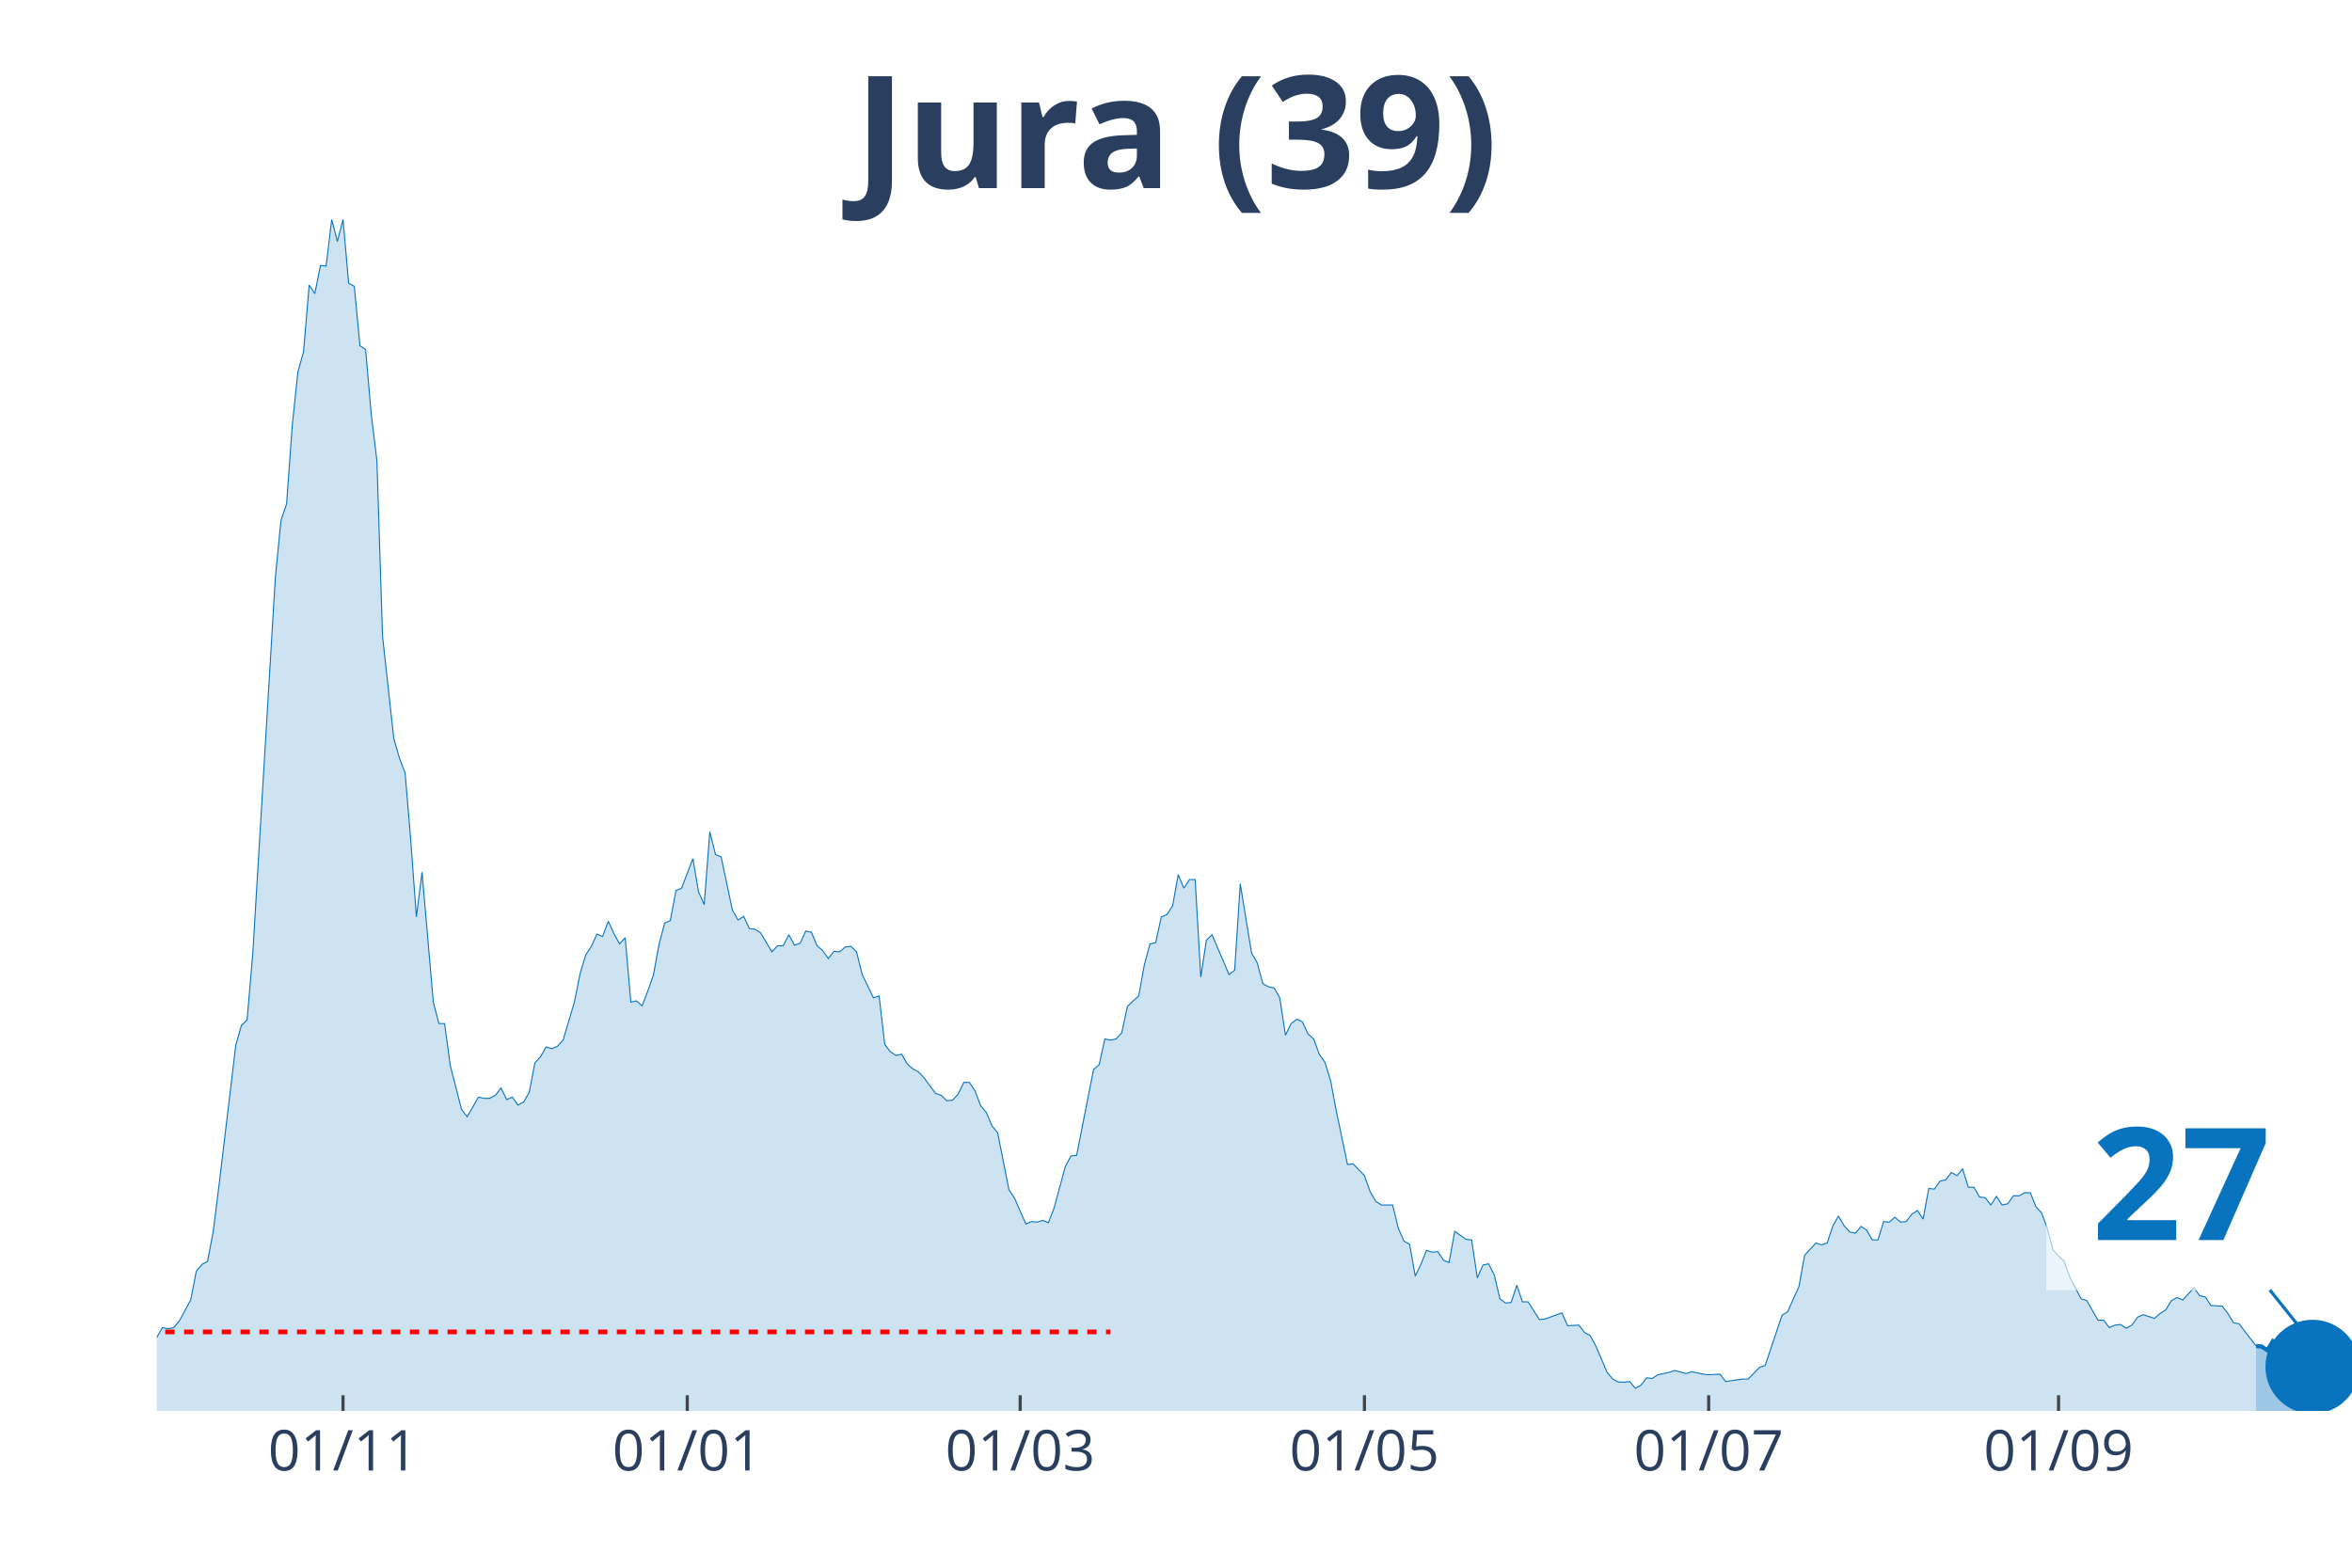
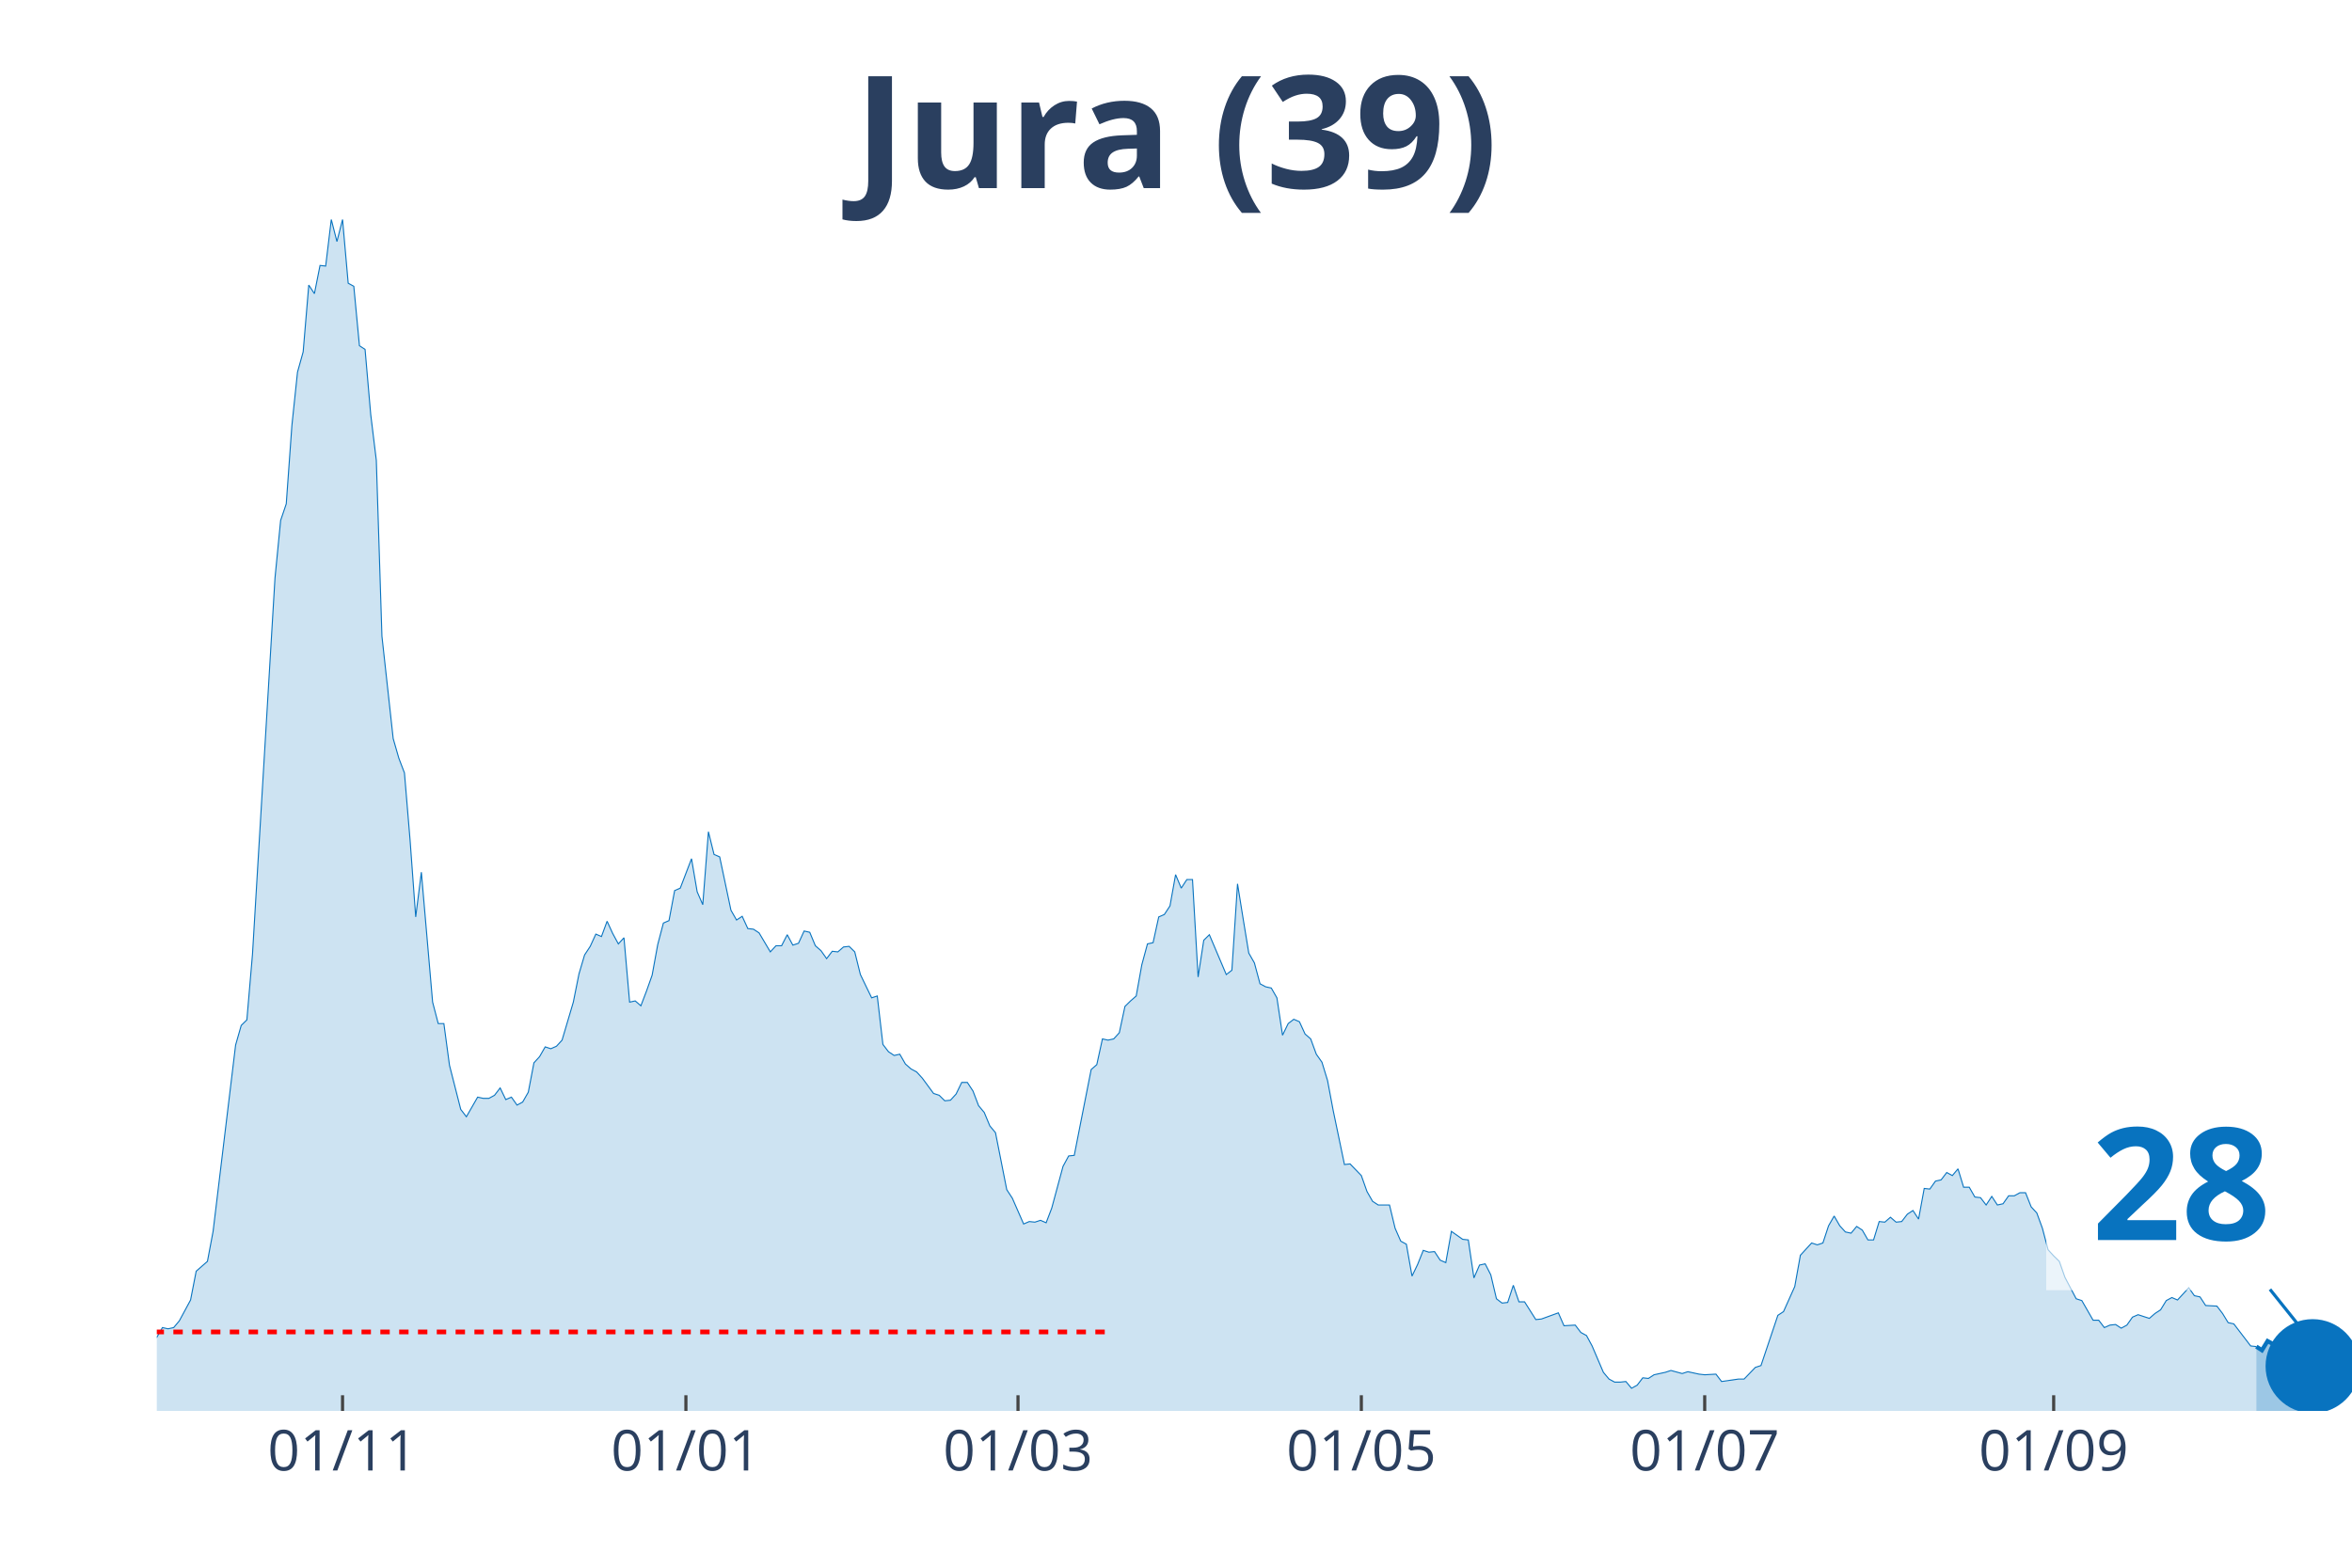
<svg xmlns="http://www.w3.org/2000/svg" class="main-svg" width="1125" height="750" style="" viewBox="0 0 750 500">
  <rect x="0" y="0" width="750" height="500" style="fill: rgb(0, 0, 0); fill-opacity: 0;" />
-   <defs id="defs-237346">
+   <defs id="defs-5f437c">
    <g class="clips">
-       <clipPath id="clip237346xyplot" class="plotclip">
+       <clipPath id="clip5f437cxyplot" class="plotclip">
        <rect width="700" height="380" />
      </clipPath>
-       <clipPath class="axesclip" id="clip237346x">
+       <clipPath class="axesclip" id="clip5f437cx">
        <rect x="50" y="0" width="700" height="500" />
      </clipPath>
-       <clipPath class="axesclip" id="clip237346y">
+       <clipPath class="axesclip" id="clip5f437cy">
        <rect x="0" y="70" width="750" height="380" />
      </clipPath>
-       <clipPath class="axesclip" id="clip237346xy">
+       <clipPath class="axesclip" id="clip5f437cxy">
        <rect x="50" y="70" width="700" height="380" />
      </clipPath>
    </g>
    <g class="gradients" />
  </defs>
  <g class="bglayer">
    <rect class="bg" x="50" y="70" width="700" height="380" style="fill: rgb(0, 0, 0); fill-opacity: 0; stroke-width: 0;" />
  </g>
  <g class="layer-below">
    <g class="imagelayer" />
    <g class="shapelayer" />
  </g>
  <g class="cartesianlayer">
    <g class="subplot xy">
      <g class="layer-subplot">
        <g class="shapelayer" />
        <g class="imagelayer" />
      </g>
      <g class="gridlayer">
        <g class="x">
-           <path class="xgrid crisp" transform="translate(109.38,0)" d="M0,70v380" style="stroke: rgb(255, 255, 255); stroke-opacity: 1; stroke-width: 1px;" />
-           <path class="xgrid crisp" transform="translate(219.15,0)" d="M0,70v380" style="stroke: rgb(255, 255, 255); stroke-opacity: 1; stroke-width: 1px;" />
-           <path class="xgrid crisp" transform="translate(325.32,0)" d="M0,70v380" style="stroke: rgb(255, 255, 255); stroke-opacity: 1; stroke-width: 1px;" />
-           <path class="xgrid crisp" transform="translate(435.09,0)" d="M0,70v380" style="stroke: rgb(255, 255, 255); stroke-opacity: 1; stroke-width: 1px;" />
-           <path class="xgrid crisp" transform="translate(544.86,0)" d="M0,70v380" style="stroke: rgb(255, 255, 255); stroke-opacity: 1; stroke-width: 1px;" />
-           <path class="xgrid crisp" transform="translate(656.43,0)" d="M0,70v380" style="stroke: rgb(255, 255, 255); stroke-opacity: 1; stroke-width: 1px;" />
+           <path class="xgrid crisp" transform="translate(109.23,0)" d="M0,70v380" style="stroke: rgb(255, 255, 255); stroke-opacity: 1; stroke-width: 1px;" />
+           <path class="xgrid crisp" transform="translate(218.72,0)" d="M0,70v380" style="stroke: rgb(255, 255, 255); stroke-opacity: 1; stroke-width: 1px;" />
+           <path class="xgrid crisp" transform="translate(324.62,0)" d="M0,70v380" style="stroke: rgb(255, 255, 255); stroke-opacity: 1; stroke-width: 1px;" />
+           <path class="xgrid crisp" transform="translate(434.1,0)" d="M0,70v380" style="stroke: rgb(255, 255, 255); stroke-opacity: 1; stroke-width: 1px;" />
+           <path class="xgrid crisp" transform="translate(543.59,0)" d="M0,70v380" style="stroke: rgb(255, 255, 255); stroke-opacity: 1; stroke-width: 1px;" />
+           <path class="xgrid crisp" transform="translate(654.87,0)" d="M0,70v380" style="stroke: rgb(255, 255, 255); stroke-opacity: 1; stroke-width: 1px;" />
        </g>
        <g class="y" />
      </g>
      <g class="zerolinelayer" />
      <path class="xlines-below" />
      <path class="ylines-below" />
      <g class="overlines-below" />
      <g class="xaxislayer-below" />
      <g class="yaxislayer-below" />
      <g class="overaxes-below" />
-       <g class="plot" transform="translate(50, 70)" clip-path="url('#clip237346xyplot')">
+       <g class="plot" transform="translate(50, 70)" clip-path="url('#clip5f437cxyplot')">
        <g class="scatterlayer mlayer">
-           <g class="trace scatter trace27c40d" style="stroke-miterlimit: 2;">
+           <g class="trace scatter trace66c49c" style="stroke-miterlimit: 2;">
            <g class="fills">
              <g>
-                 <path class="js-fill" d="M669.41,380L-244.73,380L-244.73,378.44L-228.53,378.05L-226.74,379.41L-149.36,377.85L-147.56,378.05L-140.36,378.05L-138.56,377.85L-124.16,376.09L-122.37,376.68L-113.37,378.63L-111.57,378.63L-102.57,378.83L-100.77,377.65L-88.17,376.48L-86.38,376.87L-70.18,373.35L-68.38,373.74L-59.38,370.81L-57.58,370.81L-55.78,368.27L-53.98,368.27L-52.19,369.05L-50.39,368.08L-43.19,368.27L-41.39,367.69L-39.59,367.1L-37.79,367.88L-34.19,365.34L-32.39,363.78L-30.59,364.95L-28.79,363.38L-26.99,361.82L-25.19,361.63L-21.59,364.95L-19.79,363.38L-17.99,360.26L-16.2,359.87L-12.6,356.93L-10.8,355.37L-9,355.17L-7.2,355.96L-1.8,358.5L0,356.54L1.8,353.42L3.6,353.81L5.4,353.42L7.2,351.27L10.8,344.62L12.6,335.43L14.4,333.28L16.2,332.3L17.99,322.73L19.79,308.46L25.19,263.3L26.99,257.05L28.79,255.29L30.59,234.37L37.79,114.35L39.59,95.98L41.39,90.7L43.19,65.68L44.99,48.67L46.79,42.22L48.59,20.92L50.39,23.65L52.19,14.66L53.98,14.86L55.78,0L57.58,7.04L59.38,0L61.18,20.33L62.98,21.31L64.78,40.27L66.58,41.44L68.38,62.16L70.18,76.82L71.98,132.92L75.58,165.57L77.38,171.82L79.18,176.51L80.98,198.01L82.78,222.45L84.58,208.18L88.17,249.62L89.97,256.46L91.77,256.46L93.57,269.75L97.17,283.83L98.97,286.17L102.57,279.92L104.37,280.31L106.17,280.31L107.97,279.33L109.77,276.99L111.57,280.7L113.37,279.92L115.17,282.46L116.97,281.48L118.77,278.35L120.57,268.97L122.37,267.02L124.16,263.89L125.96,264.48L127.76,263.69L129.56,261.74L133.16,249.62L134.96,240.63L136.76,234.57L138.56,231.83L140.36,227.92L142.16,228.7L143.96,223.82L145.76,227.73L147.56,231.05L149.36,229.09L151.16,249.62L152.96,249.23L154.76,250.79L156.56,246.1L158.35,241.02L160.15,231.24L161.95,224.4L163.75,223.62L165.55,214.04L167.35,213.26L170.95,203.88L172.75,214.43L174.55,218.54L176.35,195.28L178.15,202.51L179.95,203.29L183.55,220.3L185.35,223.43L187.15,222.25L188.95,226.16L190.75,226.36L192.54,227.53L196.14,233.59L197.94,231.64L199.74,231.64L201.54,228.12L203.34,231.44L205.14,230.85L206.94,226.94L208.74,227.34L210.54,231.64L212.34,233.2L214.14,235.74L215.94,233.4L217.74,233.59L219.54,232.03L221.34,231.83L223.14,233.59L224.94,240.82L226.74,244.54L228.53,248.25L230.33,247.66L232.13,263.11L233.93,265.45L235.73,266.63L237.53,266.23L239.33,269.36L241.13,270.93L242.93,271.9L244.73,273.86L248.33,278.74L250.13,279.33L251.93,281.09L253.73,280.9L255.53,278.94L257.33,275.23L259.13,275.23L260.93,277.96L262.72,282.65L264.52,284.8L266.32,289.1L268.12,291.26L271.72,309.43L273.52,312.17L277.12,320.38L278.92,319.6L280.72,319.79L282.52,319.21L284.32,319.99L286.12,315.3L289.72,302.01L291.52,298.68L293.32,298.49L295.12,289.3L298.71,271.12L300.51,269.56L302.31,261.35L304.11,261.74L305.91,261.35L307.71,259.39L309.51,250.99L311.31,249.23L313.11,247.66L314.91,237.7L316.71,231.05L318.51,230.66L320.31,222.45L322.11,221.67L323.91,218.93L325.71,208.96L327.51,213.26L329.31,210.52L331.11,210.52L332.9,241.6L334.7,229.88L336.5,228.12L341.9,240.82L343.7,239.45L345.5,211.89L347.3,223.03L349.1,233.98L350.9,237.11L352.7,243.76L354.5,244.73L356.3,245.12L358.1,248.25L359.9,260.17L361.7,256.46L363.5,255.09L365.3,255.87L367.1,259.78L368.89,261.35L370.69,266.23L372.49,268.78L374.29,274.64L376.09,284.22L379.69,301.42L381.49,301.22L385.09,304.94L386.89,310.02L388.69,313.15L390.49,314.32L394.09,314.32L395.89,321.75L397.69,325.85L399.49,326.83L401.29,337L403.08,333.28L404.88,328.79L406.68,329.37L408.48,329.18L410.28,331.91L412.08,332.7L413.88,322.73L417.48,325.27L419.28,325.46L421.08,337.58L422.88,333.48L424.68,333.09L426.48,336.6L428.28,344.23L430.08,345.6L431.88,345.4L433.68,339.93L435.48,345.21L437.28,345.21L440.87,350.87L442.67,350.68L448.07,348.72L449.87,352.83L453.47,352.63L455.27,354.98L457.07,355.96L458.87,359.28L462.47,367.69L464.27,369.84L466.07,370.81L467.87,370.81L469.67,370.62L471.47,372.77L473.26,371.79L475.06,369.44L476.86,369.64L478.66,368.47L482.26,367.69L484.06,367.1L487.66,368.08L489.46,367.49L493.06,368.27L494.86,368.47L498.46,368.27L500.26,370.62L505.66,369.84L507.46,369.84L511.05,366.12L512.85,365.53L518.25,349.51L520.05,348.33L523.65,340.32L525.45,330.35L529.05,326.44L530.85,327.03L532.65,326.44L534.45,320.97L536.25,317.84L538.05,320.97L539.85,322.92L541.65,323.31L543.44,321.16L545.24,322.34L547.04,325.46L548.84,325.46L550.64,319.6L552.44,319.79L554.24,318.23L556.04,319.79L557.84,319.6L559.64,317.25L561.44,316.08L563.24,318.82L565.04,309.04L566.84,309.24L568.64,306.7L570.44,306.31L572.24,303.96L574.04,304.94L575.84,302.79L577.63,308.65L579.43,308.65L581.23,311.78L583.03,311.98L584.83,314.32L586.63,311.58L588.43,314.32L590.23,313.93L592.03,311.39L593.83,311.39L595.63,310.41L597.43,310.41L599.23,314.91L601.03,316.86L602.83,321.75L604.63,328.59L606.43,330.55L608.23,332.3L610.03,337.39L613.62,344.23L615.42,344.81L619.02,351.07L620.82,351.07L622.62,353.42L624.42,352.63L626.22,352.44L628.02,353.61L629.82,352.63L631.62,350.09L633.42,349.31L635.22,349.9L637.02,350.48L638.82,348.92L640.62,347.75L642.42,344.81L644.22,343.84L646.02,344.62L649.61,340.71L651.41,343.25L653.21,343.64L655.01,346.38L658.61,346.57L660.41,348.92L662.21,351.85L664.01,352.24L669.41,359.28" style="fill: rgb(8, 115, 191); fill-opacity: 0.2; stroke-width: 0;" />
+                 <path class="js-fill" d="M669.49,380L-244.1,380L-244.1,378.44L-227.95,378.05L-226.15,379.41L-150.77,377.65L-148.97,377.85L-136.41,377.46L-134.62,376.68L-114.87,377.46L-113.08,378.63L-100.51,377.65L-98.72,377.26L-82.56,375.9L-80.77,374.92L-75.38,373.74L-73.59,373.16L-68.21,373.74L-66.41,372.96L-57.44,370.81L-55.64,368.27L-43.08,368.27L-41.28,367.69L-39.49,367.1L-37.69,367.88L-34.1,365.34L-32.31,363.78L-30.51,364.95L-28.72,363.38L-26.92,361.82L-25.13,361.63L-21.54,364.95L-19.74,363.38L-17.95,360.26L-16.15,359.87L-12.56,356.93L-10.77,355.37L-8.97,355.17L-7.18,355.96L-1.79,358.5L0,356.54L1.79,353.42L3.59,353.81L5.38,353.42L7.18,351.27L10.77,344.62L12.56,335.43L16.15,332.3L17.95,322.73L25.13,263.3L26.92,257.05L28.72,255.29L30.51,234.37L37.69,114.35L39.49,95.98L41.28,90.7L43.08,65.68L44.87,48.67L46.67,42.22L48.46,20.92L50.26,23.65L52.05,14.66L53.85,14.86L55.64,0L57.44,7.04L59.23,0L61.03,20.33L62.82,21.31L64.62,40.27L66.41,41.44L68.21,62.16L70,76.82L71.79,132.92L75.38,165.57L77.18,171.82L78.97,176.51L80.77,198.01L82.56,222.45L84.36,208.18L87.95,249.62L89.74,256.46L91.54,256.46L93.33,269.75L96.92,283.83L98.72,286.17L102.31,279.92L104.1,280.31L105.9,280.31L107.69,279.33L109.49,276.99L111.28,280.7L113.08,279.92L114.87,282.46L116.67,281.48L118.46,278.35L120.26,268.97L122.05,267.02L123.85,263.89L125.64,264.48L127.44,263.69L129.23,261.74L132.82,249.62L134.62,240.63L136.41,234.57L138.21,231.83L140,227.92L141.79,228.7L143.59,223.82L145.38,227.73L147.18,231.05L148.97,229.09L150.77,249.62L152.56,249.23L154.36,250.79L156.15,246.1L157.95,241.02L159.74,231.24L161.54,224.4L163.33,223.62L165.13,214.04L166.92,213.26L170.51,203.88L172.31,214.43L174.1,218.54L175.9,195.28L177.69,202.51L179.49,203.29L183.08,220.3L184.87,223.43L186.67,222.25L188.46,226.16L190.26,226.36L192.05,227.53L195.64,233.59L197.44,231.64L199.23,231.64L201.03,228.12L202.82,231.44L204.62,230.85L206.41,226.94L208.21,227.34L210,231.64L211.79,233.2L213.59,235.74L215.38,233.4L217.18,233.59L218.97,232.03L220.77,231.83L222.56,233.59L224.36,240.82L226.15,244.54L227.95,248.25L229.74,247.66L231.54,263.11L233.33,265.45L235.13,266.63L236.92,266.23L238.72,269.36L240.51,270.93L242.31,271.9L244.1,273.86L247.69,278.74L249.49,279.33L251.28,281.09L253.08,280.9L254.87,278.94L256.67,275.23L258.46,275.23L260.26,277.96L262.05,282.65L263.85,284.8L265.64,289.1L267.44,291.26L271.03,309.43L272.82,312.17L276.41,320.38L278.21,319.6L280,319.79L281.79,319.21L283.59,319.99L285.38,315.3L288.97,302.01L290.77,298.68L292.56,298.49L294.36,289.3L297.95,271.12L299.74,269.56L301.54,261.35L303.33,261.74L305.13,261.35L306.92,259.39L308.72,250.99L310.51,249.23L312.31,247.66L314.1,237.7L315.9,231.05L317.69,230.66L319.49,222.45L321.28,221.67L323.08,218.93L324.87,208.96L326.67,213.26L328.46,210.52L330.26,210.52L332.05,241.6L333.85,229.88L335.64,228.12L341.03,240.82L342.82,239.45L344.62,211.89L346.41,223.03L348.21,233.98L350,237.11L351.79,243.76L353.59,244.73L355.38,245.12L357.18,248.25L358.97,260.17L360.77,256.46L362.56,255.09L364.36,255.87L366.15,259.78L367.95,261.35L369.74,266.23L371.54,268.78L373.33,274.64L375.13,284.22L378.72,301.42L380.51,301.22L384.1,304.94L385.9,310.02L387.69,313.15L389.49,314.32L393.08,314.32L394.87,321.75L396.67,325.85L398.46,326.83L400.26,337L402.05,333.28L403.85,328.79L405.64,329.37L407.44,329.18L409.23,331.91L411.03,332.7L412.82,322.73L416.41,325.27L418.21,325.46L420,337.58L421.79,333.48L423.59,333.09L425.38,336.6L427.18,344.23L428.97,345.6L430.77,345.4L432.56,339.93L434.36,345.21L436.15,345.21L439.74,350.87L441.54,350.68L446.92,348.72L448.72,352.83L452.31,352.63L454.1,354.98L455.9,355.96L457.69,359.28L461.28,367.69L463.08,369.84L464.87,370.81L466.67,370.81L468.46,370.62L470.26,372.77L472.05,371.79L473.85,369.44L475.64,369.64L477.44,368.47L481.03,367.69L482.82,367.1L486.41,368.08L488.21,367.49L491.79,368.27L493.59,368.47L497.18,368.27L498.97,370.62L504.36,369.84L506.15,369.84L509.74,366.12L511.54,365.53L516.92,349.51L518.72,348.33L522.31,340.32L524.1,330.35L527.69,326.44L529.49,327.03L531.28,326.44L533.08,320.97L534.87,317.84L536.67,320.97L538.46,322.92L540.26,323.31L542.05,321.16L543.85,322.34L545.64,325.46L547.44,325.46L549.23,319.6L551.03,319.79L552.82,318.23L554.62,319.79L556.41,319.6L558.21,317.25L560,316.08L561.79,318.82L563.59,309.04L565.38,309.24L567.18,306.7L568.97,306.31L570.77,303.96L572.56,304.94L574.36,302.79L576.15,308.65L577.95,308.65L579.74,311.78L581.54,311.98L583.33,314.32L585.13,311.58L586.92,314.32L588.72,313.93L590.51,311.39L592.31,311.39L594.1,310.41L595.9,310.41L597.69,314.91L599.49,316.86L601.28,321.75L603.08,328.59L604.87,330.55L606.67,332.3L608.46,337.39L612.05,344.23L613.85,344.81L617.44,351.07L619.23,351.07L621.03,353.42L622.82,352.63L624.62,352.44L626.41,353.61L628.21,352.63L630,350.09L631.79,349.31L633.59,349.9L635.38,350.48L637.18,348.92L638.97,347.75L640.77,344.81L642.56,343.84L644.36,344.62L647.95,340.71L649.74,343.25L651.54,343.64L653.33,346.38L656.92,346.57L658.72,348.92L660.51,351.85L662.31,352.24L667.69,359.28L669.49,359.48" style="fill: rgb(8, 115, 191); fill-opacity: 0.2; stroke-width: 0;" />
              </g>
            </g>
            <g class="errorbars" />
            <g class="lines">
-               <path class="js-line" d="M-244.73,378.44L-228.53,378.05L-226.74,379.41L-149.36,377.85L-147.56,378.05L-140.36,378.05L-138.56,377.85L-124.16,376.09L-122.37,376.68L-113.37,378.63L-111.57,378.63L-102.57,378.83L-100.77,377.65L-88.17,376.48L-86.38,376.87L-70.18,373.35L-68.38,373.74L-59.38,370.81L-57.58,370.81L-55.78,368.27L-53.98,368.27L-52.19,369.05L-50.39,368.08L-43.19,368.27L-41.39,367.69L-39.59,367.1L-37.79,367.88L-34.19,365.34L-32.39,363.78L-30.59,364.95L-28.79,363.38L-26.99,361.82L-25.19,361.63L-21.59,364.95L-19.79,363.38L-17.99,360.26L-16.2,359.87L-12.6,356.93L-10.8,355.37L-9,355.17L-7.2,355.96L-1.8,358.5L0,356.54L1.8,353.42L3.6,353.81L5.4,353.42L7.2,351.27L10.8,344.62L12.6,335.43L14.4,333.28L16.2,332.3L17.99,322.73L19.79,308.46L25.19,263.3L26.99,257.05L28.79,255.29L30.59,234.37L37.79,114.35L39.59,95.98L41.39,90.7L43.19,65.68L44.99,48.67L46.79,42.22L48.59,20.92L50.39,23.65L52.19,14.66L53.98,14.86L55.78,0L57.58,7.04L59.38,0L61.18,20.33L62.98,21.31L64.78,40.27L66.58,41.44L68.38,62.16L70.18,76.82L71.98,132.92L75.58,165.57L77.38,171.82L79.18,176.51L80.98,198.01L82.78,222.45L84.58,208.18L88.17,249.62L89.97,256.46L91.77,256.46L93.57,269.75L97.17,283.83L98.97,286.17L102.57,279.92L104.37,280.31L106.17,280.31L107.97,279.33L109.77,276.99L111.57,280.7L113.37,279.92L115.17,282.46L116.97,281.48L118.77,278.35L120.57,268.97L122.37,267.02L124.16,263.89L125.96,264.48L127.76,263.69L129.56,261.74L133.16,249.62L134.96,240.63L136.76,234.57L138.56,231.83L140.36,227.92L142.16,228.7L143.96,223.82L145.76,227.73L147.56,231.05L149.36,229.09L151.16,249.62L152.96,249.23L154.76,250.79L156.56,246.1L158.35,241.02L160.15,231.24L161.95,224.4L163.75,223.62L165.55,214.04L167.35,213.26L170.95,203.88L172.75,214.43L174.55,218.54L176.35,195.28L178.15,202.51L179.95,203.29L183.55,220.3L185.35,223.43L187.15,222.25L188.95,226.16L190.75,226.36L192.54,227.53L196.14,233.59L197.94,231.64L199.74,231.64L201.54,228.12L203.34,231.44L205.14,230.85L206.94,226.94L208.74,227.34L210.54,231.64L212.34,233.2L214.14,235.74L215.94,233.4L217.74,233.59L219.54,232.03L221.34,231.83L223.14,233.59L224.94,240.82L226.74,244.54L228.53,248.25L230.33,247.66L232.13,263.11L233.93,265.45L235.73,266.63L237.53,266.23L239.33,269.36L241.13,270.93L242.93,271.9L244.73,273.86L248.33,278.74L250.13,279.33L251.93,281.09L253.73,280.9L255.53,278.94L257.33,275.23L259.13,275.23L260.93,277.96L262.72,282.65L264.52,284.8L266.32,289.1L268.12,291.26L271.72,309.43L273.52,312.17L277.12,320.38L278.92,319.6L280.72,319.79L282.52,319.21L284.32,319.99L286.12,315.3L289.72,302.01L291.52,298.68L293.32,298.49L295.12,289.3L298.71,271.12L300.51,269.56L302.31,261.35L304.11,261.74L305.91,261.35L307.71,259.39L309.51,250.99L311.31,249.23L313.11,247.66L314.91,237.7L316.71,231.05L318.51,230.66L320.31,222.45L322.11,221.67L323.91,218.93L325.71,208.96L327.51,213.26L329.31,210.52L331.11,210.52L332.9,241.6L334.7,229.88L336.5,228.12L341.9,240.82L343.7,239.45L345.5,211.89L347.3,223.03L349.1,233.98L350.9,237.11L352.7,243.76L354.5,244.73L356.3,245.12L358.1,248.25L359.9,260.17L361.7,256.46L363.5,255.09L365.3,255.87L367.1,259.78L368.89,261.35L370.69,266.23L372.49,268.78L374.29,274.64L376.09,284.22L379.69,301.42L381.49,301.22L385.09,304.94L386.89,310.02L388.69,313.15L390.49,314.32L394.09,314.32L395.89,321.75L397.69,325.85L399.49,326.83L401.29,337L403.08,333.28L404.88,328.79L406.68,329.37L408.48,329.18L410.28,331.91L412.08,332.7L413.88,322.73L417.48,325.27L419.28,325.46L421.08,337.58L422.88,333.48L424.68,333.09L426.48,336.6L428.28,344.23L430.08,345.6L431.88,345.4L433.68,339.93L435.48,345.21L437.28,345.21L440.87,350.87L442.67,350.68L448.07,348.72L449.87,352.83L453.47,352.63L455.27,354.98L457.07,355.96L458.87,359.28L462.47,367.69L464.27,369.84L466.07,370.81L467.87,370.81L469.67,370.62L471.47,372.77L473.26,371.79L475.06,369.44L476.86,369.64L478.66,368.47L482.26,367.69L484.06,367.1L487.66,368.08L489.46,367.49L493.06,368.27L494.86,368.47L498.46,368.27L500.26,370.62L505.66,369.84L507.46,369.84L511.05,366.12L512.85,365.53L518.25,349.51L520.05,348.33L523.65,340.32L525.45,330.35L529.05,326.44L530.85,327.03L532.65,326.44L534.45,320.97L536.25,317.84L538.05,320.97L539.85,322.92L541.65,323.31L543.44,321.16L545.24,322.34L547.04,325.46L548.84,325.46L550.64,319.6L552.44,319.79L554.24,318.23L556.04,319.79L557.84,319.6L559.64,317.25L561.44,316.08L563.24,318.82L565.04,309.04L566.84,309.24L568.64,306.7L570.44,306.31L572.24,303.96L574.04,304.94L575.84,302.79L577.63,308.65L579.43,308.65L581.23,311.78L583.03,311.98L584.83,314.32L586.63,311.58L588.43,314.32L590.23,313.93L592.03,311.39L593.83,311.39L595.63,310.41L597.43,310.41L599.23,314.91L601.03,316.86L602.83,321.75L604.63,328.59L606.43,330.55L608.23,332.3L610.03,337.39L613.62,344.23L615.42,344.81L619.02,351.07L620.82,351.07L622.62,353.42L624.42,352.63L626.22,352.44L628.02,353.61L629.82,352.63L631.62,350.09L633.42,349.31L635.22,349.9L637.02,350.48L638.82,348.92L640.62,347.75L642.42,344.81L644.22,343.84L646.02,344.62L649.61,340.71L651.41,343.25L653.21,343.64L655.01,346.38L658.61,346.57L660.41,348.92L662.21,351.85L664.01,352.24L669.41,359.28" style="vector-effect: non-scaling-stroke; fill: none; stroke: rgb(8, 115, 191); stroke-opacity: 1; stroke-width: 0.5px; opacity: 1;" />
+               <path class="js-line" d="M-244.1,378.44L-227.95,378.05L-226.15,379.41L-150.77,377.65L-148.97,377.85L-136.41,377.46L-134.62,376.68L-114.87,377.46L-113.08,378.63L-100.51,377.65L-98.72,377.26L-82.56,375.9L-80.77,374.92L-75.38,373.74L-73.59,373.16L-68.21,373.74L-66.41,372.96L-57.44,370.81L-55.64,368.27L-43.08,368.27L-41.28,367.69L-39.49,367.1L-37.69,367.88L-34.1,365.34L-32.31,363.78L-30.51,364.95L-28.72,363.38L-26.92,361.82L-25.13,361.63L-21.54,364.95L-19.74,363.38L-17.95,360.26L-16.15,359.87L-12.56,356.93L-10.77,355.37L-8.97,355.17L-7.18,355.96L-1.79,358.5L0,356.54L1.79,353.42L3.59,353.81L5.38,353.42L7.18,351.27L10.77,344.62L12.56,335.43L16.15,332.3L17.95,322.73L25.13,263.3L26.92,257.05L28.72,255.29L30.51,234.37L37.69,114.35L39.49,95.98L41.28,90.7L43.08,65.68L44.87,48.67L46.67,42.22L48.46,20.92L50.26,23.65L52.05,14.66L53.85,14.86L55.64,0L57.44,7.04L59.23,0L61.03,20.33L62.82,21.31L64.62,40.27L66.41,41.44L68.21,62.16L70,76.82L71.79,132.92L75.38,165.57L77.18,171.82L78.97,176.51L80.77,198.01L82.56,222.45L84.36,208.18L87.95,249.62L89.74,256.46L91.54,256.46L93.33,269.75L96.92,283.83L98.72,286.17L102.31,279.92L104.1,280.31L105.9,280.31L107.69,279.33L109.49,276.99L111.28,280.7L113.08,279.92L114.87,282.46L116.67,281.48L118.46,278.35L120.26,268.97L122.05,267.02L123.85,263.89L125.64,264.48L127.44,263.69L129.23,261.74L132.82,249.62L134.62,240.63L136.41,234.57L138.21,231.83L140,227.92L141.79,228.7L143.59,223.82L145.38,227.73L147.18,231.05L148.97,229.09L150.77,249.62L152.56,249.23L154.36,250.79L156.15,246.1L157.95,241.02L159.74,231.24L161.54,224.4L163.33,223.62L165.13,214.04L166.92,213.26L170.51,203.88L172.31,214.43L174.1,218.54L175.9,195.28L177.69,202.51L179.49,203.29L183.08,220.3L184.87,223.43L186.67,222.25L188.46,226.16L190.26,226.36L192.05,227.53L195.64,233.59L197.44,231.64L199.23,231.64L201.03,228.12L202.82,231.44L204.62,230.85L206.41,226.94L208.21,227.34L210,231.64L211.79,233.2L213.59,235.74L215.38,233.4L217.18,233.59L218.97,232.03L220.77,231.83L222.56,233.59L224.36,240.82L226.15,244.54L227.95,248.25L229.74,247.66L231.54,263.11L233.33,265.45L235.13,266.63L236.92,266.23L238.72,269.36L240.51,270.93L242.31,271.9L244.1,273.86L247.69,278.74L249.49,279.33L251.28,281.09L253.08,280.9L254.87,278.94L256.67,275.23L258.46,275.23L260.26,277.96L262.05,282.65L263.85,284.8L265.64,289.1L267.44,291.26L271.03,309.43L272.82,312.17L276.41,320.38L278.21,319.6L280,319.79L281.79,319.21L283.59,319.99L285.38,315.3L288.97,302.01L290.77,298.68L292.56,298.49L294.36,289.3L297.95,271.12L299.74,269.56L301.54,261.35L303.33,261.74L305.13,261.35L306.92,259.39L308.72,250.99L310.51,249.23L312.31,247.66L314.1,237.7L315.9,231.05L317.69,230.66L319.49,222.45L321.28,221.67L323.08,218.93L324.87,208.96L326.67,213.26L328.46,210.52L330.26,210.52L332.05,241.6L333.85,229.88L335.64,228.12L341.03,240.82L342.82,239.45L344.62,211.89L346.41,223.03L348.21,233.98L350,237.11L351.79,243.76L353.59,244.73L355.38,245.12L357.18,248.25L358.97,260.17L360.77,256.46L362.56,255.09L364.36,255.87L366.15,259.78L367.95,261.35L369.74,266.23L371.54,268.78L373.33,274.64L375.13,284.22L378.72,301.42L380.51,301.22L384.1,304.94L385.9,310.02L387.69,313.15L389.49,314.32L393.08,314.32L394.87,321.75L396.67,325.85L398.46,326.83L400.26,337L402.05,333.28L403.85,328.79L405.64,329.37L407.44,329.18L409.23,331.91L411.03,332.7L412.82,322.73L416.41,325.27L418.21,325.46L420,337.58L421.79,333.48L423.59,333.09L425.38,336.6L427.18,344.23L428.97,345.6L430.77,345.4L432.56,339.93L434.36,345.21L436.15,345.21L439.74,350.87L441.54,350.68L446.92,348.72L448.72,352.83L452.31,352.63L454.1,354.98L455.9,355.96L457.69,359.28L461.28,367.69L463.08,369.84L464.87,370.81L466.67,370.81L468.46,370.62L470.26,372.77L472.05,371.79L473.85,369.44L475.64,369.64L477.44,368.47L481.03,367.69L482.82,367.1L486.41,368.08L488.21,367.49L491.79,368.27L493.59,368.47L497.18,368.27L498.97,370.62L504.36,369.84L506.15,369.84L509.74,366.12L511.54,365.53L516.92,349.51L518.72,348.33L522.31,340.32L524.1,330.35L527.69,326.44L529.49,327.03L531.28,326.44L533.08,320.97L534.87,317.84L536.67,320.97L538.46,322.92L540.26,323.31L542.05,321.16L543.85,322.34L545.64,325.46L547.44,325.46L549.23,319.6L551.03,319.79L552.82,318.23L554.62,319.79L556.41,319.6L558.21,317.25L560,316.08L561.79,318.82L563.59,309.04L565.38,309.24L567.18,306.7L568.97,306.31L570.77,303.96L572.56,304.94L574.36,302.79L576.15,308.65L577.95,308.65L579.74,311.78L581.54,311.98L583.33,314.32L585.13,311.58L586.92,314.32L588.72,313.93L590.51,311.39L592.31,311.39L594.1,310.41L595.9,310.41L597.69,314.91L599.49,316.86L601.28,321.75L603.08,328.59L604.87,330.55L606.67,332.3L608.46,337.39L612.05,344.23L613.85,344.81L617.44,351.07L619.23,351.07L621.03,353.42L622.82,352.63L624.62,352.44L626.41,353.61L628.21,352.63L630,350.09L631.79,349.31L633.59,349.9L635.38,350.48L637.18,348.92L638.97,347.75L640.77,344.81L642.56,343.84L644.36,344.62L647.95,340.71L649.74,343.25L651.54,343.64L653.33,346.38L656.92,346.57L658.72,348.92L660.51,351.85L662.31,352.24L667.69,359.28L669.49,359.48" style="vector-effect: non-scaling-stroke; fill: none; stroke: rgb(8, 115, 191); stroke-opacity: 1; stroke-width: 0.5px; opacity: 1;" />
            </g>
            <g class="points" />
            <g class="text" />
          </g>
-           <g class="trace scatter trace153ba7" style="stroke-miterlimit: 2;">
+           <g class="trace scatter tracebdb3d7" style="stroke-miterlimit: 2;">
            <g class="fills">
              <g>
-                 <path class="js-fill" d="M687.4,380L669.41,380L669.41,359.28L671.21,359.48L673.01,360.65L674.81,357.72L676.61,358.69L678.41,358.5L680.21,359.48L682.01,360.45L683.8,360.45L685.6,361.63L687.4,365.93" style="fill: rgb(8, 115, 191); fill-opacity: 0.4; stroke-width: 0;" />
+                 <path class="js-fill" d="M687.44,380L669.49,380L669.49,359.48L671.28,360.65L673.08,357.72L674.87,358.69L676.67,358.5L680.26,360.45L682.05,360.45L683.85,361.63L685.64,365.93L687.44,365.73" style="fill: rgb(8, 115, 191); fill-opacity: 0.4; stroke-width: 0;" />
              </g>
            </g>
            <g class="errorbars" />
            <g class="lines">
-               <path class="js-line" d="M669.41,359.28L671.21,359.48L673.01,360.65L674.81,357.72L676.61,358.69L678.41,358.5L680.21,359.48L682.01,360.45L683.8,360.45L685.6,361.63L687.4,365.93" style="vector-effect: non-scaling-stroke; fill: none; stroke: rgb(8, 115, 191); stroke-opacity: 1; stroke-width: 2px; opacity: 1;" />
+               <path class="js-line" d="M669.49,359.48L671.28,360.65L673.08,357.72L674.87,358.69L676.67,358.5L680.26,360.45L682.05,360.45L683.85,361.63L685.64,365.93L687.44,365.73" style="vector-effect: non-scaling-stroke; fill: none; stroke: rgb(8, 115, 191); stroke-opacity: 1; stroke-width: 2px; opacity: 1;" />
            </g>
            <g class="points" />
            <g class="text" />
          </g>
-           <g class="trace scatter trace525b95" style="stroke-miterlimit: 2; opacity: 1;">
+           <g class="trace scatter trace9f4a7c" style="stroke-miterlimit: 2; opacity: 1;">
            <g class="fills" />
            <g class="errorbars" />
            <g class="lines" />
            <g class="points">
-               <path class="point" transform="translate(687.4,365.93)" d="M15,0A15,15 0 1,1 0,-15A15,15 0 0,1 15,0Z" style="opacity: 1; stroke-width: 0px; fill: rgb(8, 115, 191); fill-opacity: 1;" />
+               <path class="point" transform="translate(687.44,365.73)" d="M15,0A15,15 0 1,1 0,-15A15,15 0 0,1 15,0Z" style="opacity: 1; stroke-width: 0px; fill: rgb(8, 115, 191); fill-opacity: 1;" />
            </g>
            <g class="text" />
          </g>
        </g>
      </g>
      <g class="overplot" />
      <path class="xlines-above crisp" style="fill: none; stroke-width: 1px; stroke: rgb(0, 0, 0); stroke-opacity: 0;" d="" />
      <path class="ylines-above crisp" style="fill: none;" d="M0,0" />
      <g class="overlines-above" />
      <g class="xaxislayer-above">
-         <path class="xtick ticks crisp" d="M0,450v-5" transform="translate(109.38,0)" style="stroke: rgb(68, 68, 68); stroke-opacity: 1; stroke-width: 1px;" />
-         <path class="xtick ticks crisp" d="M0,450v-5" transform="translate(219.15,0)" style="stroke: rgb(68, 68, 68); stroke-opacity: 1; stroke-width: 1px;" />
-         <path class="xtick ticks crisp" d="M0,450v-5" transform="translate(325.32,0)" style="stroke: rgb(68, 68, 68); stroke-opacity: 1; stroke-width: 1px;" />
-         <path class="xtick ticks crisp" d="M0,450v-5" transform="translate(435.09,0)" style="stroke: rgb(68, 68, 68); stroke-opacity: 1; stroke-width: 1px;" />
-         <path class="xtick ticks crisp" d="M0,450v-5" transform="translate(544.86,0)" style="stroke: rgb(68, 68, 68); stroke-opacity: 1; stroke-width: 1px;" />
-         <path class="xtick ticks crisp" d="M0,450v-5" transform="translate(656.43,0)" style="stroke: rgb(68, 68, 68); stroke-opacity: 1; stroke-width: 1px;" />
+         <path class="xtick ticks crisp" d="M0,450v-5" transform="translate(109.23,0)" style="stroke: rgb(68, 68, 68); stroke-opacity: 1; stroke-width: 1px;" />
+         <path class="xtick ticks crisp" d="M0,450v-5" transform="translate(218.72,0)" style="stroke: rgb(68, 68, 68); stroke-opacity: 1; stroke-width: 1px;" />
+         <path class="xtick ticks crisp" d="M0,450v-5" transform="translate(324.62,0)" style="stroke: rgb(68, 68, 68); stroke-opacity: 1; stroke-width: 1px;" />
+         <path class="xtick ticks crisp" d="M0,450v-5" transform="translate(434.1,0)" style="stroke: rgb(68, 68, 68); stroke-opacity: 1; stroke-width: 1px;" />
+         <path class="xtick ticks crisp" d="M0,450v-5" transform="translate(543.59,0)" style="stroke: rgb(68, 68, 68); stroke-opacity: 1; stroke-width: 1px;" />
+         <path class="xtick ticks crisp" d="M0,450v-5" transform="translate(654.87,0)" style="stroke: rgb(68, 68, 68); stroke-opacity: 1; stroke-width: 1px;" />
        <g class="xtick">
-           <text text-anchor="middle" x="0" y="469" transform="translate(109.38,0)" style="font-family: 'Open Sans', verdana, arial, sans-serif; font-size: 18px; fill: rgb(42, 63, 95); fill-opacity: 1; white-space: pre;">01/11</text>
+           <text text-anchor="middle" x="0" y="469" transform="translate(109.23,0)" style="font-family: 'Open Sans', verdana, arial, sans-serif; font-size: 18px; fill: rgb(42, 63, 95); fill-opacity: 1; white-space: pre;">01/11</text>
        </g>
        <g class="xtick">
-           <text text-anchor="middle" x="0" y="469" transform="translate(219.15,0)" style="font-family: 'Open Sans', verdana, arial, sans-serif; font-size: 18px; fill: rgb(42, 63, 95); fill-opacity: 1; white-space: pre;">01/01</text>
+           <text text-anchor="middle" x="0" y="469" transform="translate(218.72,0)" style="font-family: 'Open Sans', verdana, arial, sans-serif; font-size: 18px; fill: rgb(42, 63, 95); fill-opacity: 1; white-space: pre;">01/01</text>
        </g>
        <g class="xtick">
-           <text text-anchor="middle" x="0" y="469" transform="translate(325.32,0)" style="font-family: 'Open Sans', verdana, arial, sans-serif; font-size: 18px; fill: rgb(42, 63, 95); fill-opacity: 1; white-space: pre;">01/03</text>
+           <text text-anchor="middle" x="0" y="469" transform="translate(324.62,0)" style="font-family: 'Open Sans', verdana, arial, sans-serif; font-size: 18px; fill: rgb(42, 63, 95); fill-opacity: 1; white-space: pre;">01/03</text>
        </g>
        <g class="xtick">
-           <text text-anchor="middle" x="0" y="469" transform="translate(435.09,0)" style="font-family: 'Open Sans', verdana, arial, sans-serif; font-size: 18px; fill: rgb(42, 63, 95); fill-opacity: 1; white-space: pre;">01/05</text>
+           <text text-anchor="middle" x="0" y="469" transform="translate(434.1,0)" style="font-family: 'Open Sans', verdana, arial, sans-serif; font-size: 18px; fill: rgb(42, 63, 95); fill-opacity: 1; white-space: pre;">01/05</text>
        </g>
        <g class="xtick">
-           <text text-anchor="middle" x="0" y="469" transform="translate(544.86,0)" style="font-family: 'Open Sans', verdana, arial, sans-serif; font-size: 18px; fill: rgb(42, 63, 95); fill-opacity: 1; white-space: pre;">01/07</text>
+           <text text-anchor="middle" x="0" y="469" transform="translate(543.59,0)" style="font-family: 'Open Sans', verdana, arial, sans-serif; font-size: 18px; fill: rgb(42, 63, 95); fill-opacity: 1; white-space: pre;">01/07</text>
        </g>
        <g class="xtick">
-           <text text-anchor="middle" x="0" y="469" transform="translate(656.43,0)" style="font-family: 'Open Sans', verdana, arial, sans-serif; font-size: 18px; fill: rgb(42, 63, 95); fill-opacity: 1; white-space: pre;">01/09</text>
+           <text text-anchor="middle" x="0" y="469" transform="translate(654.87,0)" style="font-family: 'Open Sans', verdana, arial, sans-serif; font-size: 18px; fill: rgb(42, 63, 95); fill-opacity: 1; white-space: pre;">01/09</text>
        </g>
      </g>
      <g class="yaxislayer-above" />
      <g class="overaxes-above" />
    </g>
  </g>
  <g class="polarlayer" />
  <g class="ternarylayer" />
  <g class="geolayer" />
  <g class="funnelarealayer" />
  <g class="pielayer" />
  <g class="treemaplayer" />
  <g class="sunburstlayer" />
  <g class="glimages" />
-   <defs id="topdefs-237346">
+   <defs id="topdefs-5f437c">
    <g class="clips" />
  </defs>
  <g class="layer-above">
    <g class="imagelayer" />
    <g class="shapelayer">
-       <path data-index="0" fill-rule="evenodd" d="M-961.31,424.8L354.11,424.8" clip-path="url('#clip237346xy')" style="opacity: 1; stroke: rgb(255, 0, 0); stroke-opacity: 1; fill: rgb(0, 0, 0); fill-opacity: 0; stroke-dasharray: 3px, 3px; stroke-width: 1.5px;" />
+       <path data-index="0" fill-rule="evenodd" d="M-958.72,424.8L353.33,424.8" clip-path="url('#clip5f437cxy')" style="opacity: 1; stroke: rgb(255, 0, 0); stroke-opacity: 1; fill: rgb(0, 0, 0); fill-opacity: 0; stroke-dasharray: 3px, 3px; stroke-width: 1.5px;" />
    </g>
  </g>
  <g class="infolayer">
    <g class="g-gtitle">
      <text class="gtitle" x="375" y="25" text-anchor="middle" dy="0.7em" style="font-family: 'Open Sans', verdana, arial, sans-serif; font-size: 50px; fill: rgb(42, 63, 95); opacity: 1; font-weight: normal; white-space: pre;">
        <tspan style="font-weight:bold">Jura (39)</tspan>
      </text>
    </g>
    <g class="g-xtitle" />
    <g class="annotation" data-index="0" style="opacity: 1;">
-       <g class="annotation-text-g" transform="rotate(0,695.4,375.93)">
+       <g class="annotation-text-g" transform="rotate(0,695.44,375.73)">
        <g class="cursor-pointer" transform="translate(652, 340)">
          <rect class="bg" x="0.5" y="0.5" width="86" height="71" style="stroke-width: 1px; stroke: rgb(0, 0, 0); stroke-opacity: 0; fill: rgb(255, 255, 255); fill-opacity: 0.6;" />
          <text class="annotation-text" text-anchor="middle" x="43.531" y="55.5" style="font-family: 'Open Sans', verdana, arial, sans-serif; font-size: 50px; fill: rgb(8, 115, 191); fill-opacity: 1; white-space: pre;">
-             <tspan style="font-weight:bold">27 </tspan>
+             <tspan style="font-weight:bold">28 </tspan>
          </text>
        </g>
      </g>
      <g class="annotation-arrow-g" style="opacity: 1;">
-         <path d="M723.8,411.43L735.4,425.93" style="stroke-width: 1px; stroke: rgb(8, 115, 191); stroke-opacity: 1; stroke-dasharray: 0px, 0px, 18.569px, 18.569px;" />
+         <path d="M723.84,411.23L735.44,425.73" style="stroke-width: 1px; stroke: rgb(8, 115, 191); stroke-opacity: 1; stroke-dasharray: 0px, 0px, 18.569px, 18.569px;" />
      </g>
    </g>
  </g>
</svg>
